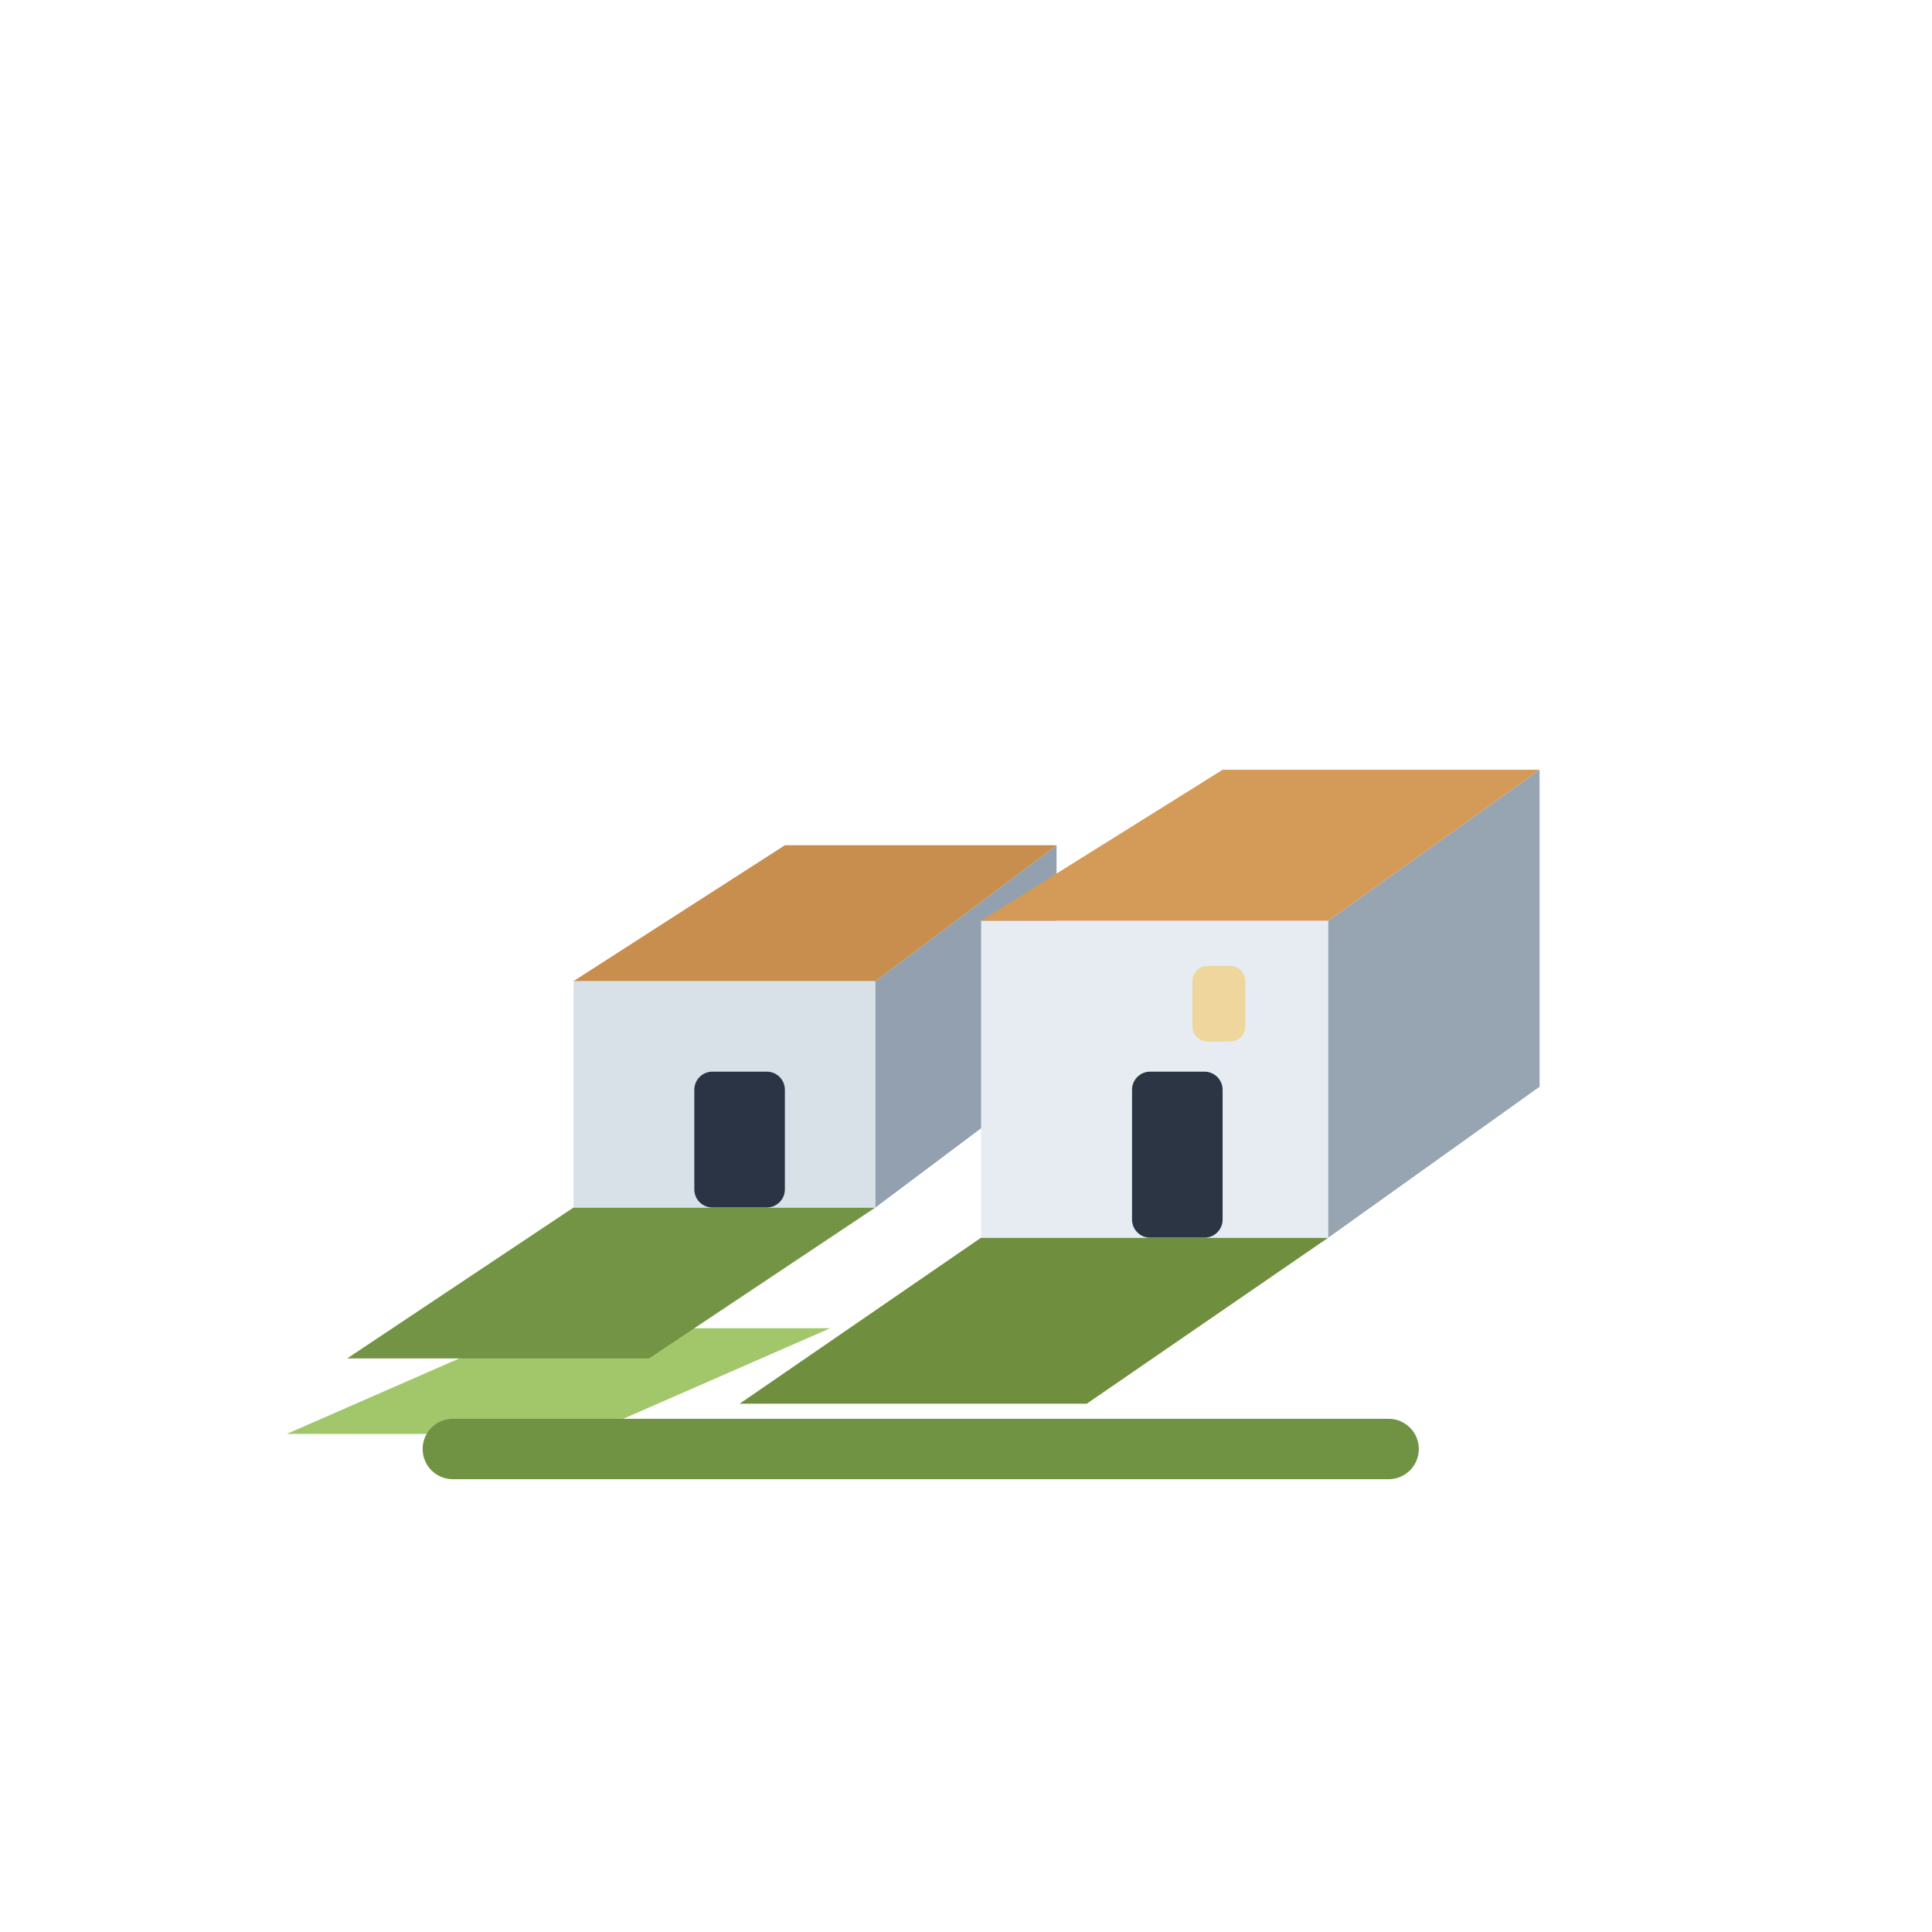
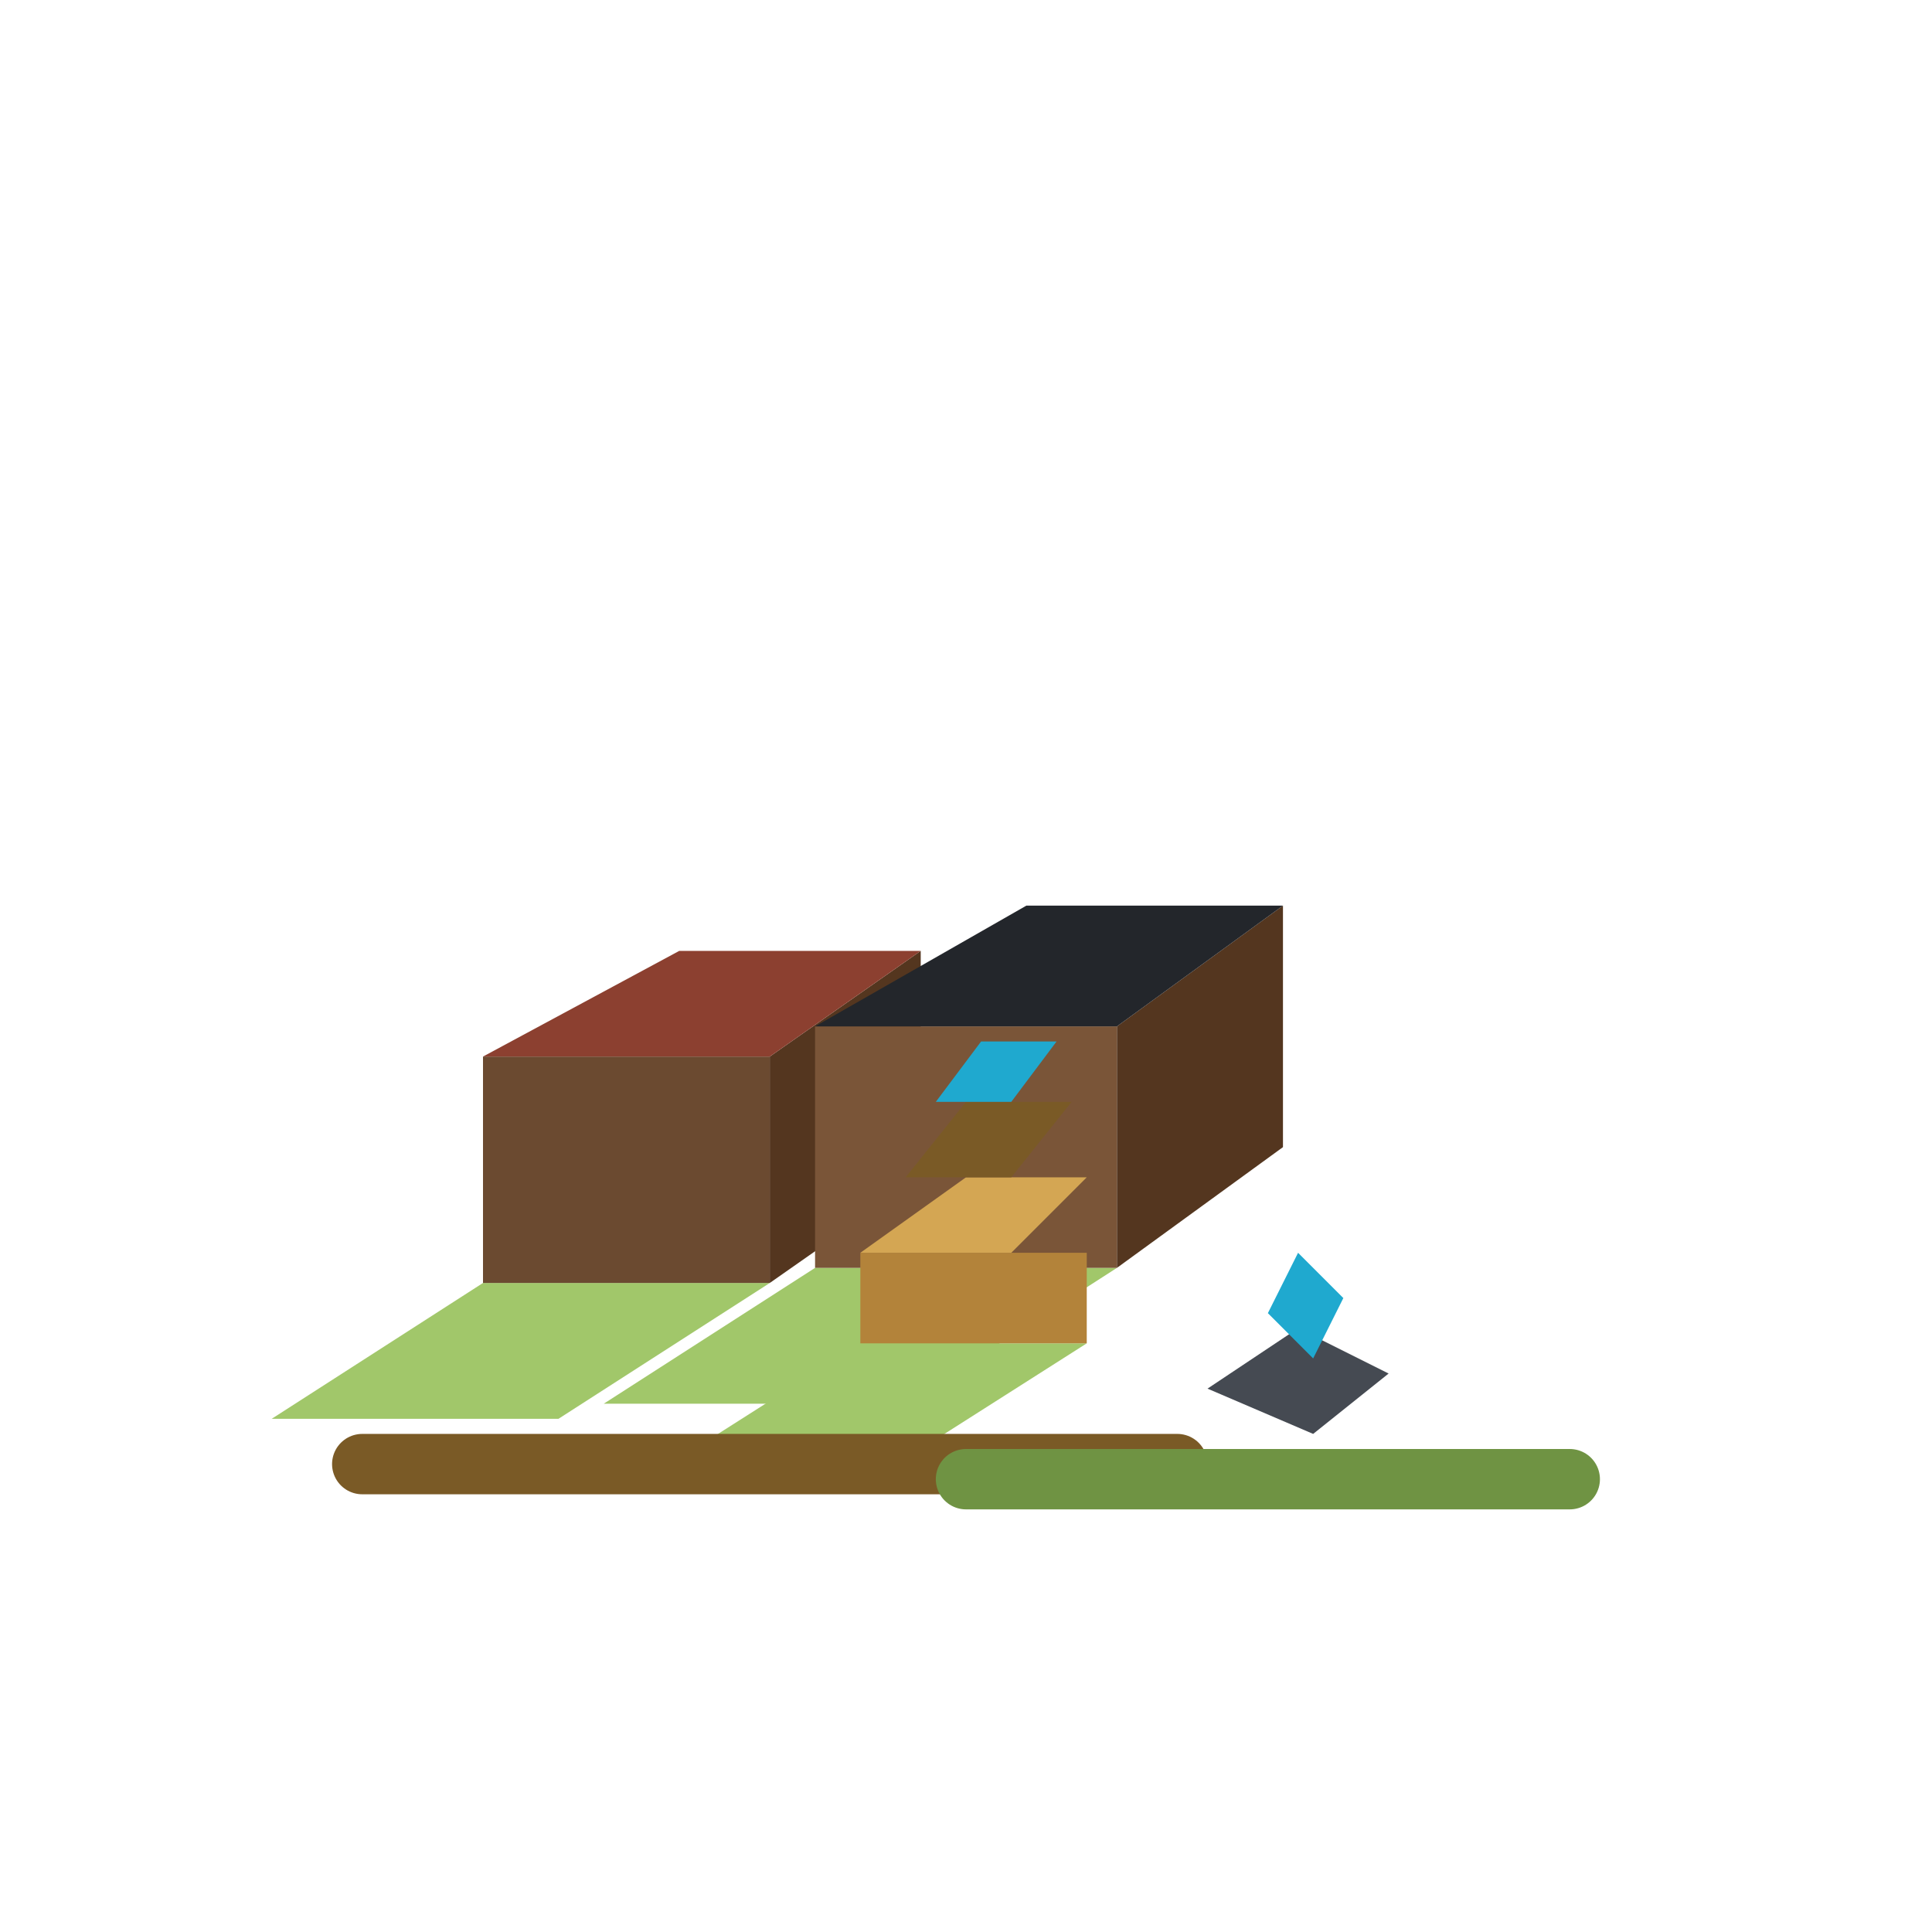
<svg xmlns="http://www.w3.org/2000/svg" width="128" height="128" viewBox="0 0 128 128" fill="none">
-   <path d="M19 95L35 88H55L39 95H19Z" fill="#A1C76A" />
-   <path d="M23 90L38 80H58L43 90H23Z" fill="#739445" />
-   <path d="M38 80V65H58V80H38Z" fill="#D8E0E8" />
-   <path d="M58 80L70 71V56L58 65V80Z" fill="#93A0AF" />
-   <path d="M38 65L52 56H70L58 65H38Z" fill="#C88E4D" />
-   <rect x="46" y="71" width="6" height="9" rx="1.2" fill="#2A3444" />
-   <path d="M49 93L65 82H88L72 93H49Z" fill="#6F8F3E" />
-   <path d="M65 82V61H88V82H65Z" fill="#E6ECF2" />
-   <path d="M88 82L102 72V51L88 61V82Z" fill="#97A4B2" />
-   <path d="M65 61L81 51H102L88 61H65Z" fill="#D49A58" />
-   <rect x="75" y="71" width="6" height="11" rx="1.2" fill="#2B3543" />
-   <rect x="79" y="64" width="3.5" height="5" rx="1" fill="#EED69C" />
-   <path d="M30 96L92 96" stroke="#6F9343" stroke-width="4" stroke-linecap="round" />
+   <g>
+     <path d="M18 94 L32 85 H51 L37 94 Z" fill="#A1C76A" />
+     <path d="M32 85 V70 H51 V85 Z" fill="#6B4A30" />
+     <path d="M51 85 L61 78 V63 L51 70 Z" fill="#54361F" />
+     <path d="M32 70 L45 63 H61 L51 70 Z" fill="#8C4030" />
+     <path d="M40 93 L54 84 H74 L60 93 Z" fill="#A1C76A" />
+     <path d="M54 84 V68 H74 V84 Z" fill="#7A5538" />
+     <path d="M74 84 L85 76 V60 L74 68 Z" fill="#54361F" />
+     <path d="M54 68 L68 60 H85 L74 68 Z" fill="#23262B" />
+     <path d="M46 96 L57 89 H72 L61 96 Z" fill="#A1C76A" />
+     <path d="M57 89 V83 H72 V89 Z" fill="#B3833A" />
+     <path d="M57 83 L64 78 H72 L67 83 Z" fill="#D4A653" />
+     <path d="M60 78 L64 73 H71 L67 78 Z" fill="#7A5A26" />
+     <path d="M62 73 L65 69 L70 69 L67 73 Z" fill="#1FA9CF" />
+     <path d="M80 92 L86 88 L92 91 L87 95 Z" fill="#454A52" />
+     <path d="M86 83 L89 86 L87 90 L84 87 Z" fill="#1FA9CF" />
+     <path d="M24 97 H78" stroke="#7A5A26" stroke-width="4" stroke-linecap="round" />
+     <path d="M64 98 H104" stroke="#6F9343" stroke-width="4" stroke-linecap="round" />
+   </g>
</svg>
